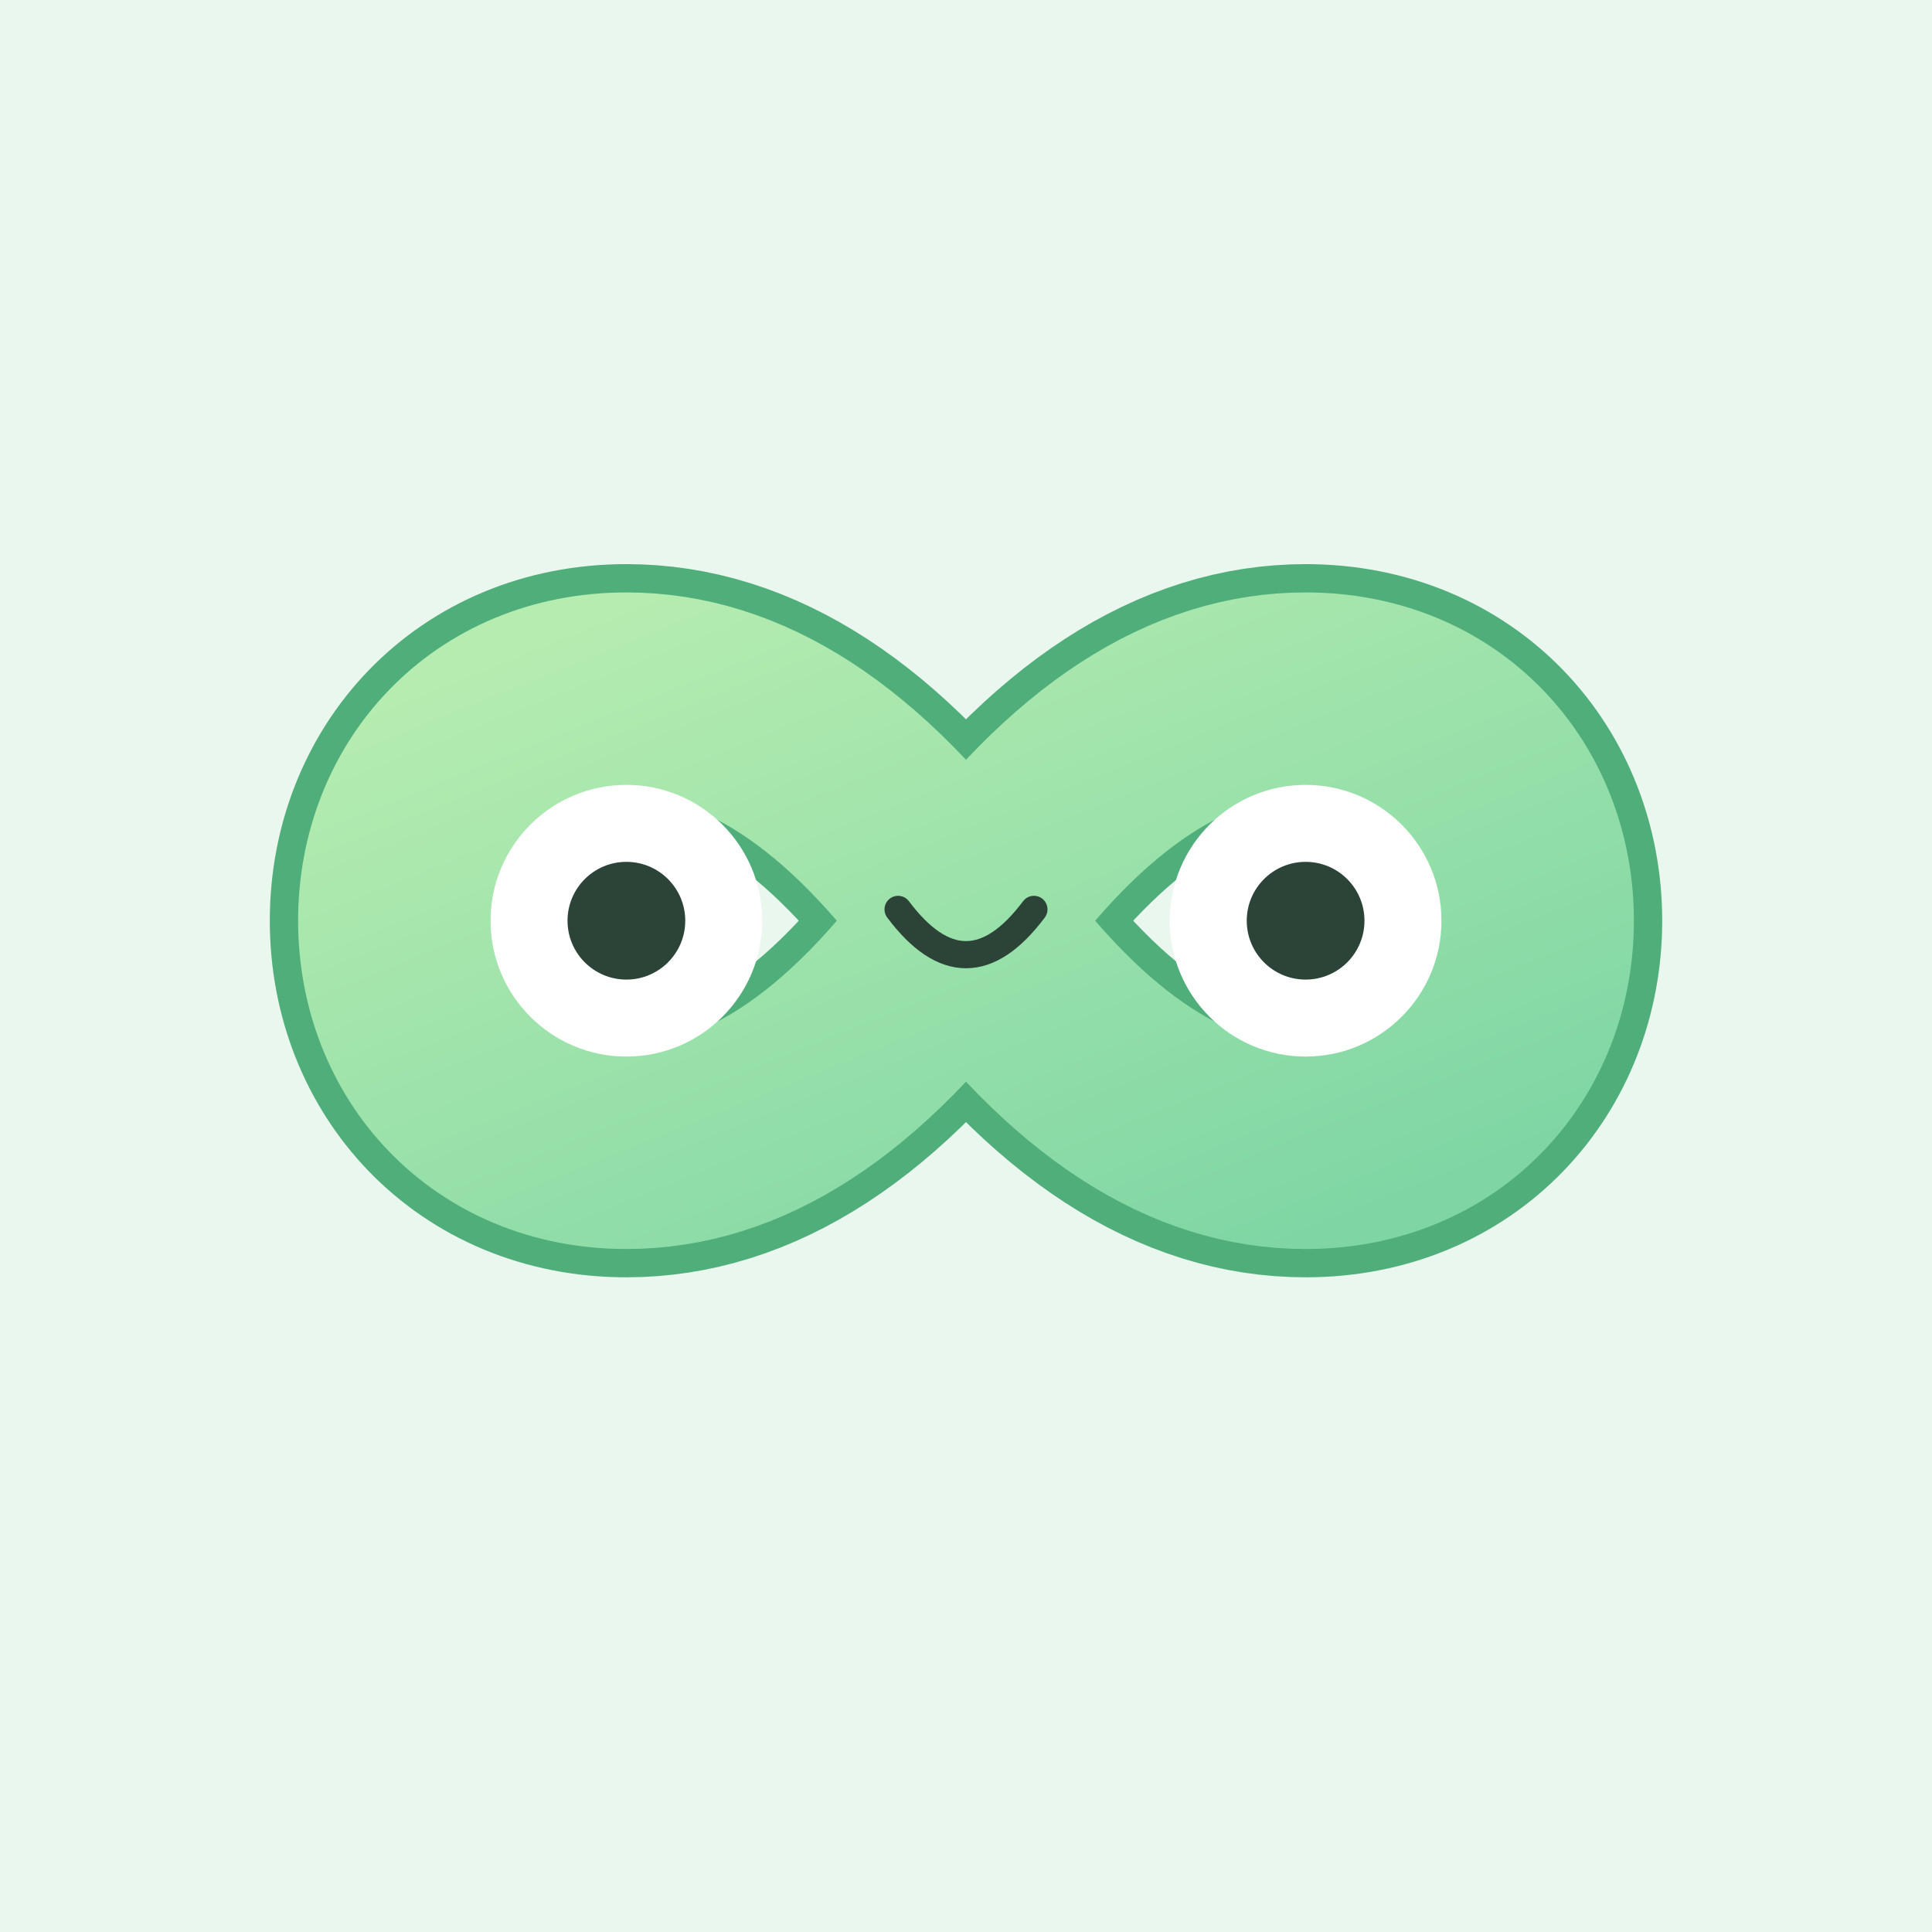
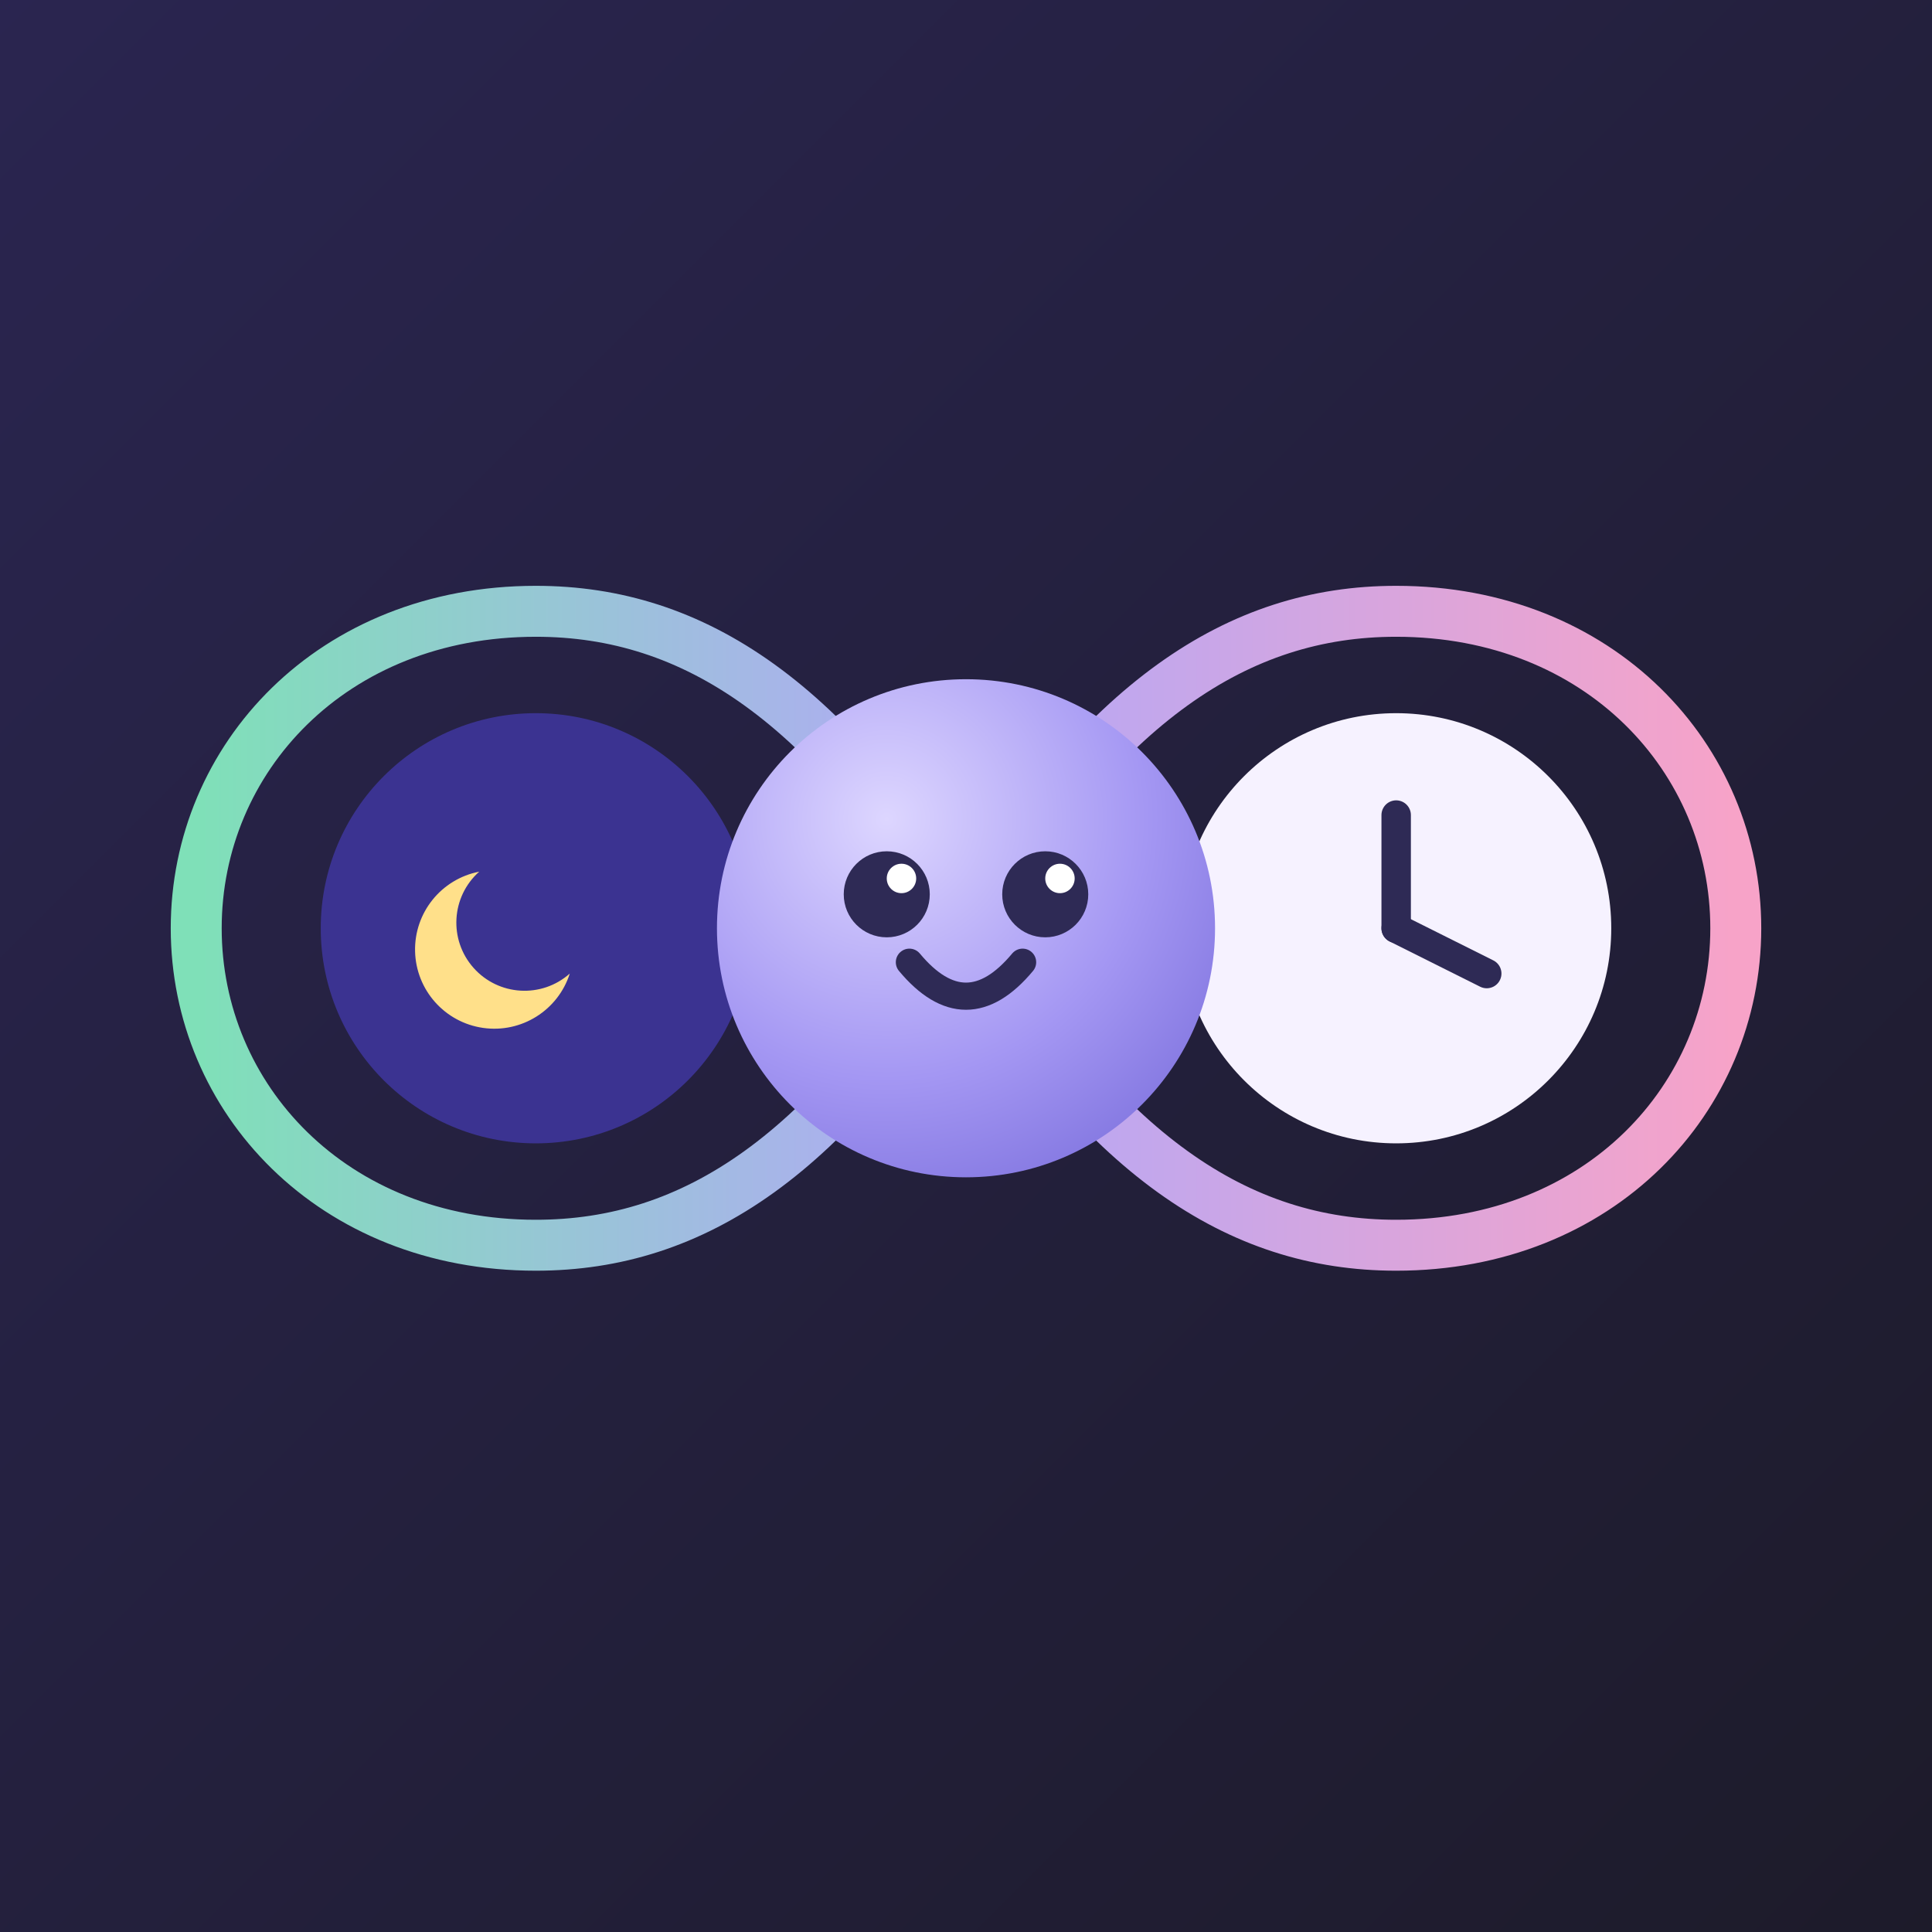
<svg xmlns="http://www.w3.org/2000/svg" viewBox="0 0 512 512">
  <defs>
-     <linearGradient id="g" x1="0" y1="0" x2="1" y2="1">
-       <stop offset="0" stop-color="#b5ecb0" />
-       <stop offset="1" stop-color="#7fd6a4" />
+     <linearGradient id="o" x1="0" y1="0" x2="1" y2="0">
+       <stop offset="0" stop-color="#7fe0b8" />
+       <stop offset=".5" stop-color="#b3a8f7" />
+       <stop offset="1" stop-color="#f7a3c8" />
+     </linearGradient>
+     <radialGradient id="p" cx=".34" cy=".28" r=".95">
+       <stop offset="0" stop-color="#ddd6ff" />
+       <stop offset=".55" stop-color="#a497f3" />
+       <stop offset="1" stop-color="#7468d8" />
+     </radialGradient>
+     <linearGradient id="bg" x1="0" y1="0" x2="1" y2="1">
+       <stop offset="0" stop-color="#2a2550" />
+       <stop offset="1" stop-color="#1d1b2a" />
    </linearGradient>
  </defs>
-   <rect width="512" height="512" fill="#eaf7ee" />
-   <g transform="translate(46 100) scale(3)">
-     <path d="M70,48 C60,34 50,28 40,28 C28,28 20,37 20,48 C20,59 28,68 40,68 C50,68 60,62 70,48 C80,34 90,28 100,28 C112,28 120,37 120,48 C120,59 112,68 100,68 C90,68 80,62 70,48 Z" fill="none" stroke="#4fae7a" stroke-width="23" stroke-linejoin="round" />
-     <path d="M70,48 C60,34 50,28 40,28 C28,28 20,37 20,48 C20,59 28,68 40,68 C50,68 60,62 70,48 C80,34 90,28 100,28 C112,28 120,37 120,48 C120,59 112,68 100,68 C90,68 80,62 70,48 Z" fill="none" stroke="url(#g)" stroke-width="18" stroke-linejoin="round" />
-     <circle cx="40" cy="48" r="12" fill="#fff" />
-     <circle cx="100" cy="48" r="12" fill="#fff" />
-     <circle cx="40" cy="48" r="5.2" fill="#2c4438" />
-     <circle cx="100" cy="48" r="5.2" fill="#2c4438" />
-     <path d="M64 47 Q70 55 76 47" stroke="#2c4438" stroke-width="2.4" stroke-linecap="round" fill="none" />
+   <rect width="512" height="512" fill="url(#bg)" />
+   <g transform="translate(16 84) scale(3)">
+     <circle cx="42" cy="54" r="19" fill="#3b3391" />
+     <path d="M37 49 a7 7 0 1 0 8 9 a5.6 5.6 0 1 1 -8 -9z" fill="#ffe08a" />
+     <circle cx="118" cy="54" r="19" fill="#f6f2ff" />
+     <g stroke="#2e2a55" stroke-width="2.6" stroke-linecap="round">
+       <path d="M118 54 V44" />
+       <path d="M118 54 L126 58" />
+     </g>
+     <path d="M80,54 C68,34 56,26 42,26 C24,26 12,39 12,54 C12,69 24,82 42,82 C56,82 68,74 80,54 C92,34 104,26 118,26 C136,26 148,39 148,54 C148,69 136,82 118,82 C104,82 92,74 80,54 Z" fill="none" stroke="url(#o)" stroke-width="4.5" />
+     <circle cx="80" cy="54" r="22" fill="url(#p)" />
+     <circle cx="73" cy="51" r="3.8" fill="#2e2a55" />
+     <circle cx="87" cy="51" r="3.8" fill="#2e2a55" />
+     <circle cx="74.3" cy="49.6" r="1.3" fill="#fff" />
+     <circle cx="88.3" cy="49.6" r="1.3" fill="#fff" />
+     <path d="M75 57 Q80 63 85 57" stroke="#2e2a55" stroke-width="2.4" stroke-linecap="round" fill="none" />
  </g>
</svg>
